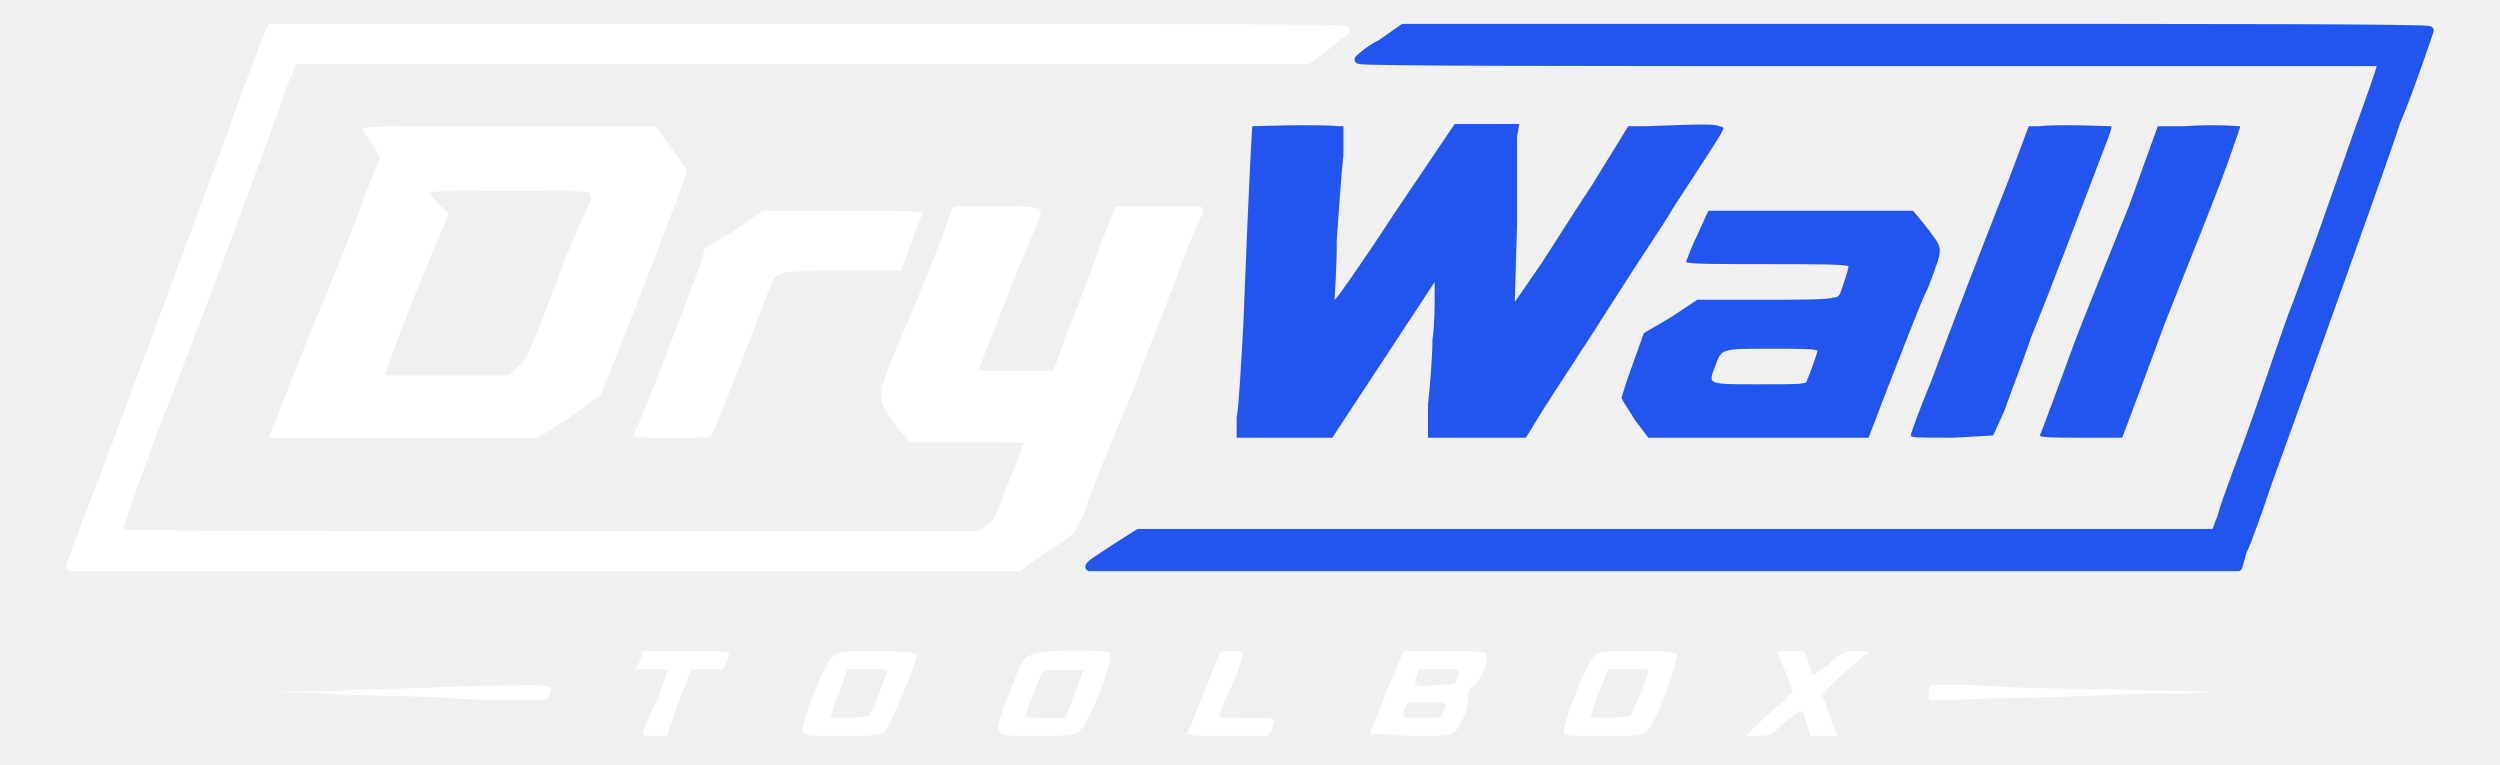
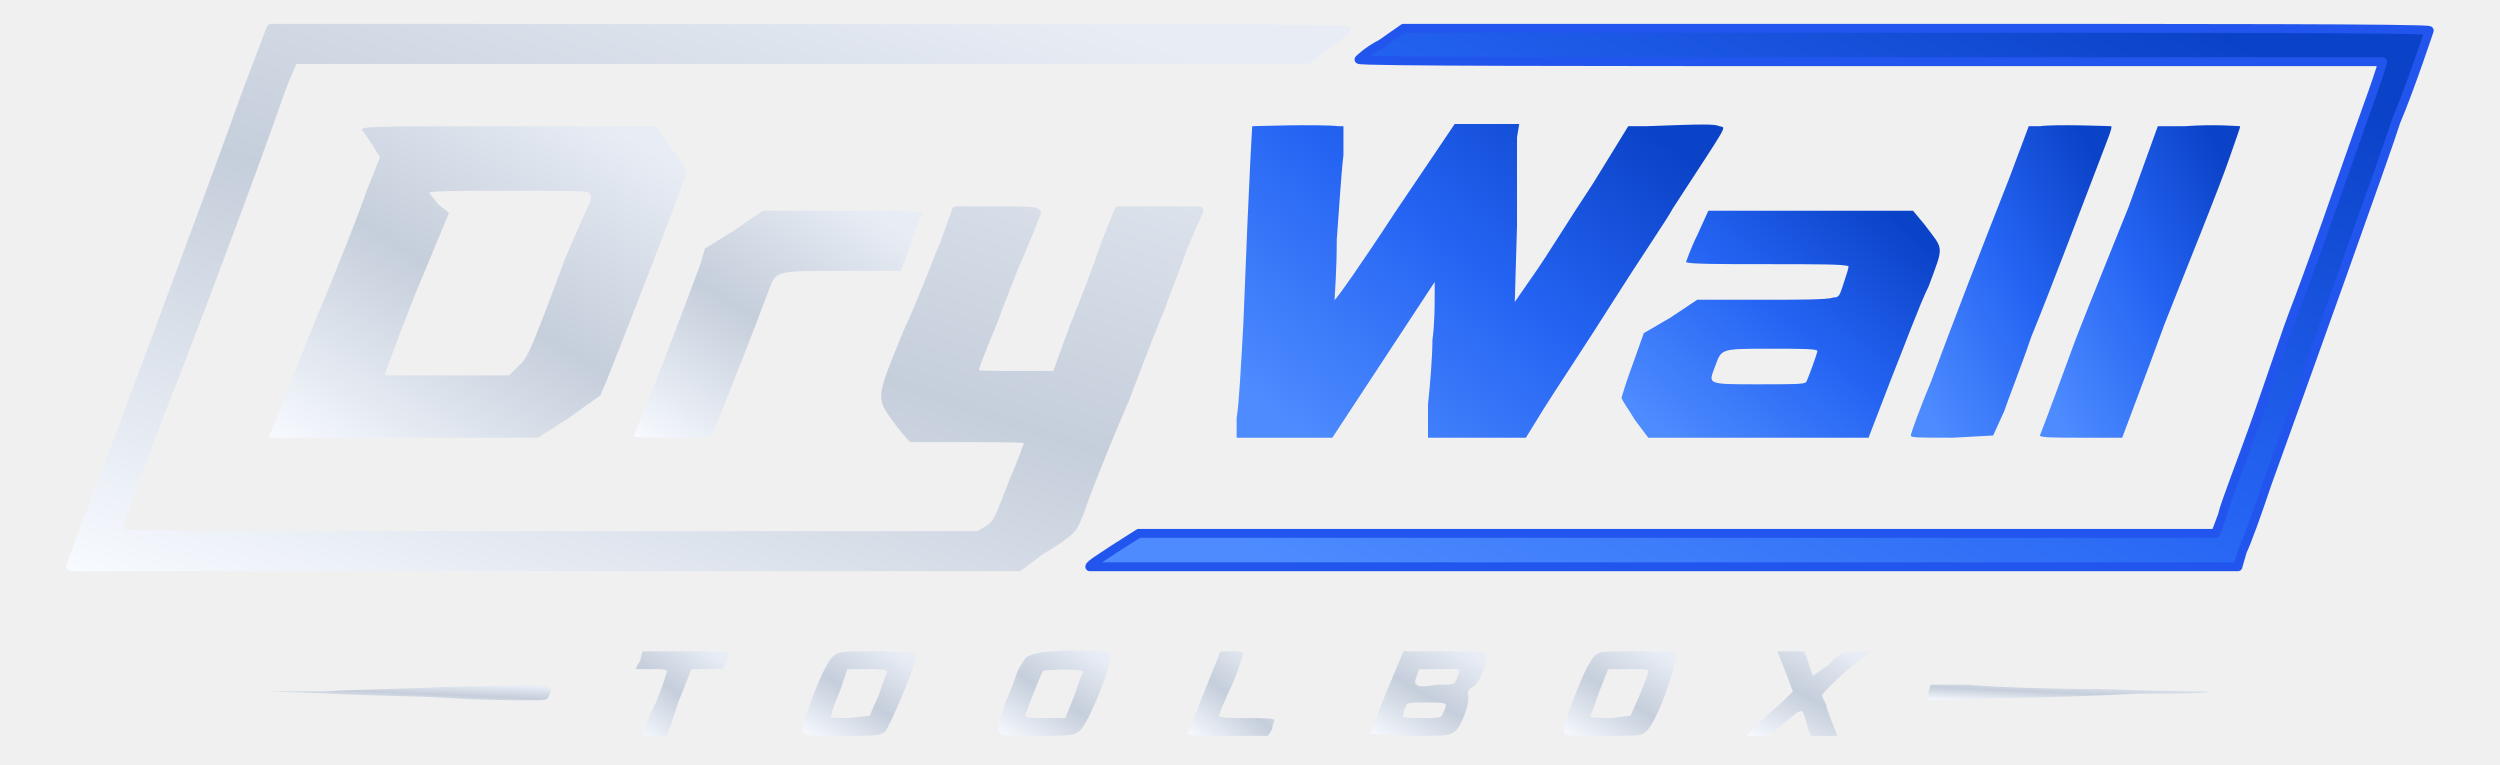
<svg xmlns="http://www.w3.org/2000/svg" viewBox="73.2 445.28 1123.6 343.44" width="3000" height="917">
+   <defs>
+     <linearGradient id="silver-finish" x1="0" y1="0" x2="0.82" y2="1" gradientUnits="objectBoundingBox">
+       <stop offset="0" stop-color="#F7FAFF" />
+       <stop offset="0.52" stop-color="#C5CEDB" />
+       <stop offset="1" stop-color="#E8EDF5" />
+     </linearGradient>
+     <linearGradient id="blue-finish" x1="0" y1="0.18" x2="0.9" y2="0.92" gradientUnits="objectBoundingBox">
+       <stop offset="0" stop-color="#4D8BFF" />
+       <stop offset="0.54" stop-color="#2463F2" />
+       <stop offset="1" stop-color="#0B43C8" />
+     </linearGradient>
+   </defs>
  <g id="all-elements" transform="scale(1,-1) translate(0,-1254.0)">
-     <g id="white-elements" fill="#FFFFFF" stroke="none">
-       <path d="M184 767 c-12 -34 -59 -160 -71 -191 -4 -11 -8 -21 -8 -22 0 0 96 0 213 0 l213 0 8 6 c4 3 10 6 12 8 4 3 5 3 10 18 3 8 11 28 18 44 6 16 13 34 16 41 2 6 7 18 10 27 l7 16 -18 0 -18 0 -6 -15 c-3 -9 -9 -25 -14 -37 l-8 -22 -19 0 c-10 0 -18 0 -18 1 -1 0 3 10 8 22 4 11 9 23 10 26 1 2 4 9 6 14 2 5 4 10 4 10 0 1 -8 1 -18 1 l-18 0 -5 -14 c-3 -7 -10 -26 -17 -41 -13 -32 -12 -28 -3 -41 l5 -6 26 0 c15 0 27 0 27 -1 0 0 -3 -9 -7 -18 -7 -18 -7 -19 -11 -22 l-5 -3 -194 0 c-106 0 -193 0 -193 1 -1 0 15 44 23 64 5 12 39 102 51 137 l5 12 228 0 228 0 8 6 c5 4 9 7 9 7 1 1 -108 1 -241 1 l-242 0 -11 -29z" stroke="#FFFFFF" stroke-width="4" stroke-linejoin="round" />
+     <g id="white-elements" fill="url(#silver-finish)" stroke="none">
+       <path d="M184 767 c-12 -34 -59 -160 -71 -191 -4 -11 -8 -21 -8 -22 0 0 96 0 213 0 l213 0 8 6 c4 3 10 6 12 8 4 3 5 3 10 18 3 8 11 28 18 44 6 16 13 34 16 41 2 6 7 18 10 27 l7 16 -18 0 -18 0 -6 -15 c-3 -9 -9 -25 -14 -37 l-8 -22 -19 0 c-10 0 -18 0 -18 1 -1 0 3 10 8 22 4 11 9 23 10 26 1 2 4 9 6 14 2 5 4 10 4 10 0 1 -8 1 -18 1 l-18 0 -5 -14 c-3 -7 -10 -26 -17 -41 -13 -32 -12 -28 -3 -41 l5 -6 26 0 c15 0 27 0 27 -1 0 0 -3 -9 -7 -18 -7 -18 -7 -19 -11 -22 l-5 -3 -194 0 c-106 0 -193 0 -193 1 -1 0 15 44 23 64 5 12 39 102 51 137 l5 12 228 0 228 0 8 6 c5 4 9 7 9 7 1 1 -108 1 -241 1 l-242 0 -11 -29z" stroke="url(#silver-finish)" stroke-width="4" stroke-linejoin="round" />
      <path d="M236 750 c1 -1 3 -4 5 -7 l3 -5 -6 -15 c-3 -9 -14 -37 -25 -63 l-19 -48 61 0 60 0 14 9 14 10 3 7 c8 20 36 92 36 94 0 0 -3 5 -7 10 l-7 10 -67 0 c-63 0 -66 0 -65 -2z m102 -28 c1 -1 1 -3 0 -5 -1 -2 -6 -13 -11 -25 -17 -46 -17 -44 -21 -48 l-4 -4 -28 0 c-16 0 -28 0 -28 0 0 0 6 17 14 37 l15 36 -5 4 c-2 3 -4 5 -4 5 0 1 16 1 35 1 29 0 36 0 37 -1z" />
      <path d="M403 705 l-13 -8 -2 -7 c-3 -8 -22 -59 -30 -77 0 -1 4 -1 17 -1 13 0 18 0 18 1 5 11 25 63 26 66 3 8 3 8 33 8 l26 0 5 13 c2 7 5 13 5 13 0 1 -16 1 -36 1 l-36 0 -13 -9z" />
      <path d="M361 512 c-1 -2 -2 -3 -2 -4 0 0 3 0 7 0 4 0 7 0 7 -1 0 0 -2 -7 -5 -14 -4 -8 -6 -14 -6 -14 0 -1 2 -1 5 -1 l6 0 5 15 6 15 7 0 7 0 2 3 c0 2 1 4 1 4 0 1 -9 1 -19 1 l-20 0 -1 -4z" />
      <path d="M448 514 c-4 -2 -15 -31 -14 -34 1 -2 3 -2 18 -2 14 0 17 0 19 2 2 2 14 30 14 34 0 1 -1 2 -17 2 -15 0 -18 0 -20 -2z m24 -7 c0 0 -2 -5 -4 -11 l-4 -9 -9 -1 c-9 0 -9 0 -8 2 0 1 2 6 4 11 l3 9 9 0 c5 0 9 0 9 -1z" />
      <path d="M536 514 c-2 0 -3 -3 -5 -6 -1 -2 -3 -9 -6 -15 -5 -16 -6 -15 14 -15 13 0 17 0 19 2 4 2 16 32 14 35 -2 2 -32 2 -36 -1z m24 -7 c0 0 -2 -5 -4 -11 l-4 -10 -9 0 c-5 0 -9 0 -9 1 0 1 7 19 8 20 0 1 18 1 18 0z" />
      <path d="M621 514 c-5 -12 -14 -35 -14 -35 0 -1 8 -1 18 -1 l18 0 2 3 c0 2 1 4 1 4 0 1 -6 1 -12 1 -7 0 -13 0 -13 1 0 0 2 6 6 14 3 7 5 14 5 14 0 1 -2 1 -5 1 -5 0 -6 0 -6 -2z" />
      <path d="M696 497 l-7 -18 18 -1 c16 0 18 0 20 2 3 2 7 13 6 16 0 2 0 3 2 4 3 1 8 13 6 15 -1 1 -5 1 -19 1 l-18 0 -8 -19z m33 11 c0 -1 0 -2 -1 -4 -1 -3 -1 -3 -9 -3 -5 -1 -9 -1 -9 0 -1 0 -1 2 0 4 l1 3 9 0 c5 0 9 0 9 0z m-6 -16 c0 0 0 -2 -1 -3 -1 -3 -1 -3 -10 -3 -8 0 -9 0 -8 2 0 1 0 2 1 3 0 2 2 2 9 2 5 0 9 0 9 -1z" />
      <path d="M790 514 c-4 -3 -14 -30 -14 -34 1 -2 1 -2 18 -2 16 0 17 0 19 2 3 2 9 16 13 30 2 6 2 6 -17 6 -16 0 -17 0 -19 -2z m24 -7 c0 -1 -2 -6 -4 -11 l-4 -9 -9 -1 c-5 0 -9 0 -9 1 0 0 2 5 4 11 l4 10 9 0 c7 0 9 0 9 -1z" />
      <path d="M872 516 c0 0 2 -5 4 -10 l3 -8 -4 -4 c-2 -2 -7 -6 -11 -10 l-6 -6 5 0 c5 0 6 0 11 5 10 8 9 8 11 1 l2 -6 6 0 6 0 -2 5 c-1 3 -3 7 -3 9 -1 2 -2 4 -2 4 0 1 8 9 19 18 l3 2 -6 0 c-6 0 -7 0 -13 -6 -4 -3 -7 -5 -7 -5 0 0 -1 2 -2 6 l-2 5 -6 0 c-3 0 -6 0 -6 0z" />
      <path d="M272 500 c-15 -1 -38 -1 -53 -2 l-26 0 28 -1 c15 -1 39 -1 54 -2 14 -1 30 -1 35 -1 9 0 9 0 10 2 2 6 5 5 -48 4z" />
      <path d="M940 498 c0 -2 0 -4 0 -4 0 0 14 0 31 1 17 0 45 1 63 2 18 0 32 0 32 1 0 0 -21 0 -46 1 -25 0 -53 1 -62 2 l-17 0 -1 -3z" />
    </g>
-     <g id="blue-elements" fill="#2255EE" stroke="none">
+     <g id="blue-elements" fill="url(#blue-finish)" stroke="none">
      <path d="M694 789 c-6 -3 -10 -7 -10 -7 0 -1 103 -1 230 -1 126 0 229 0 230 0 0 -1 -3 -10 -7 -21 -4 -11 -12 -34 -18 -51 -6 -17 -13 -36 -15 -41 -2 -5 -9 -26 -16 -46 -7 -20 -15 -40 -16 -45 l-3 -8 -242 0 -242 0 -11 -7 c-6 -4 -11 -7 -11 -8 0 0 116 0 258 0 l258 0 2 7 c2 4 7 18 11 30 17 47 55 153 58 163 6 14 15 41 15 41 0 1 -104 1 -231 1 l-230 0 -10 -7z" stroke="#2255EE" stroke-width="4" stroke-linejoin="round" />
      <path d="M636 752 c0 -1 -1 -12 -4 -89 -1 -18 -2 -37 -3 -42 l0 -9 21 0 22 0 23 35 23 35 0 -6 c0 -4 0 -13 -1 -20 0 -7 -1 -20 -2 -29 l0 -15 22 0 22 0 8 13 c5 8 19 29 31 48 12 19 25 38 27 42 26 40 24 36 21 37 -2 1 -7 1 -33 0 l-8 0 -16 -26 c-10 -15 -21 -33 -26 -40 l-9 -13 1 34 c0 18 0 36 0 40 l1 6 -15 0 -14 0 -27 -40 c-15 -23 -27 -40 -27 -39 0 1 1 13 1 27 1 13 2 30 3 38 l0 13 -2 0 c-10 1 -38 0 -39 0z" />
      <path d="M990 752 l-5 0 -9 -24 c-13 -33 -25 -64 -35 -91 -5 -12 -9 -23 -9 -24 0 -1 3 -1 19 -1 l18 1 5 11 c2 6 8 21 12 33 9 22 21 54 31 80 3 8 6 15 5 15 0 0 -25 1 -32 0z" />
      <path d="M1055 752 l-12 0 -13 -36 c-8 -20 -19 -47 -24 -60 -15 -41 -16 -43 -16 -43 0 -1 8 -1 18 -1 l19 0 6 16 c3 8 9 24 13 35 9 23 25 62 30 77 2 6 4 11 4 12 -1 0 -11 1 -25 0z" />
      <path d="M836 703 c-3 -6 -5 -12 -5 -12 0 -1 16 -1 36 -1 23 0 36 0 37 -1 0 -1 -1 -4 -2 -7 -2 -6 -2 -7 -5 -7 -2 -1 -16 -1 -32 -1 l-29 0 -12 -8 -12 -7 -5 -14 c-3 -8 -5 -15 -5 -15 0 -1 3 -5 6 -10 l6 -8 50 0 49 0 10 26 c6 15 13 34 17 42 7 19 7 16 -2 28 l-5 6 -46 0 -46 0 -5 -11z m54 -52 c0 -1 -4 -12 -5 -14 -1 -1 -6 -1 -22 -1 -23 0 -22 0 -19 8 3 8 2 8 25 8 12 0 21 0 21 -1z" />
    </g>
  </g>
</svg>
